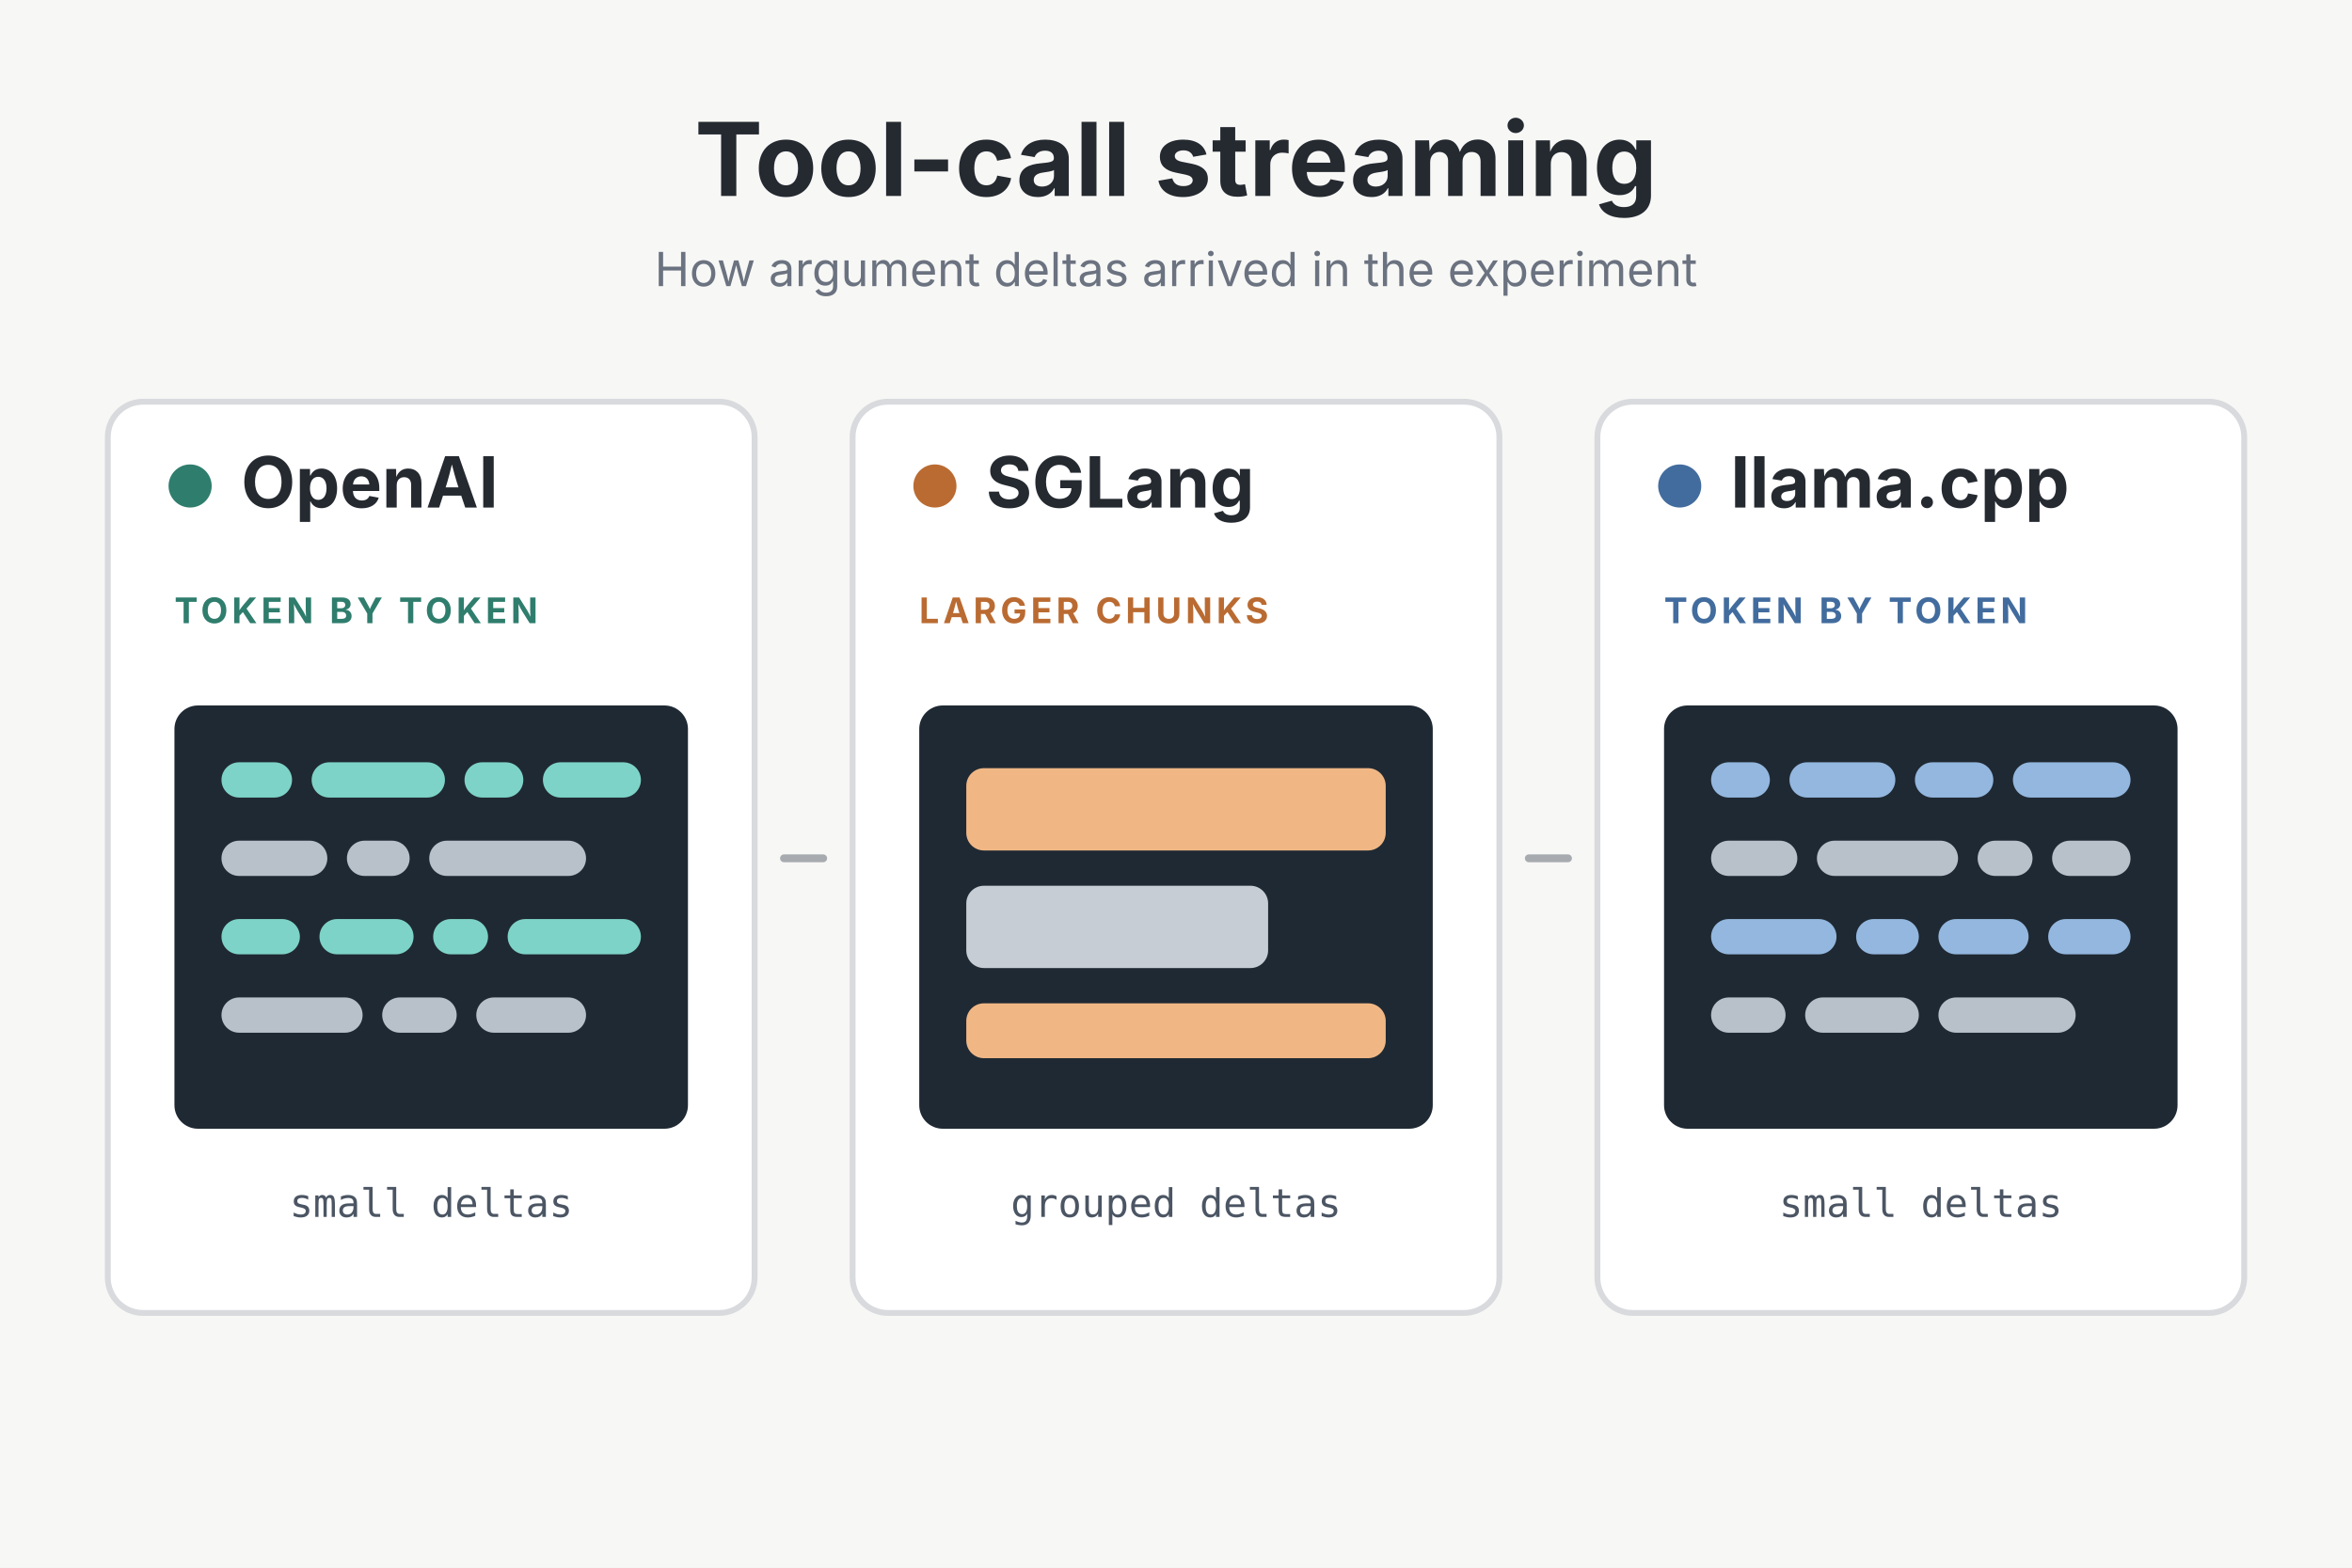
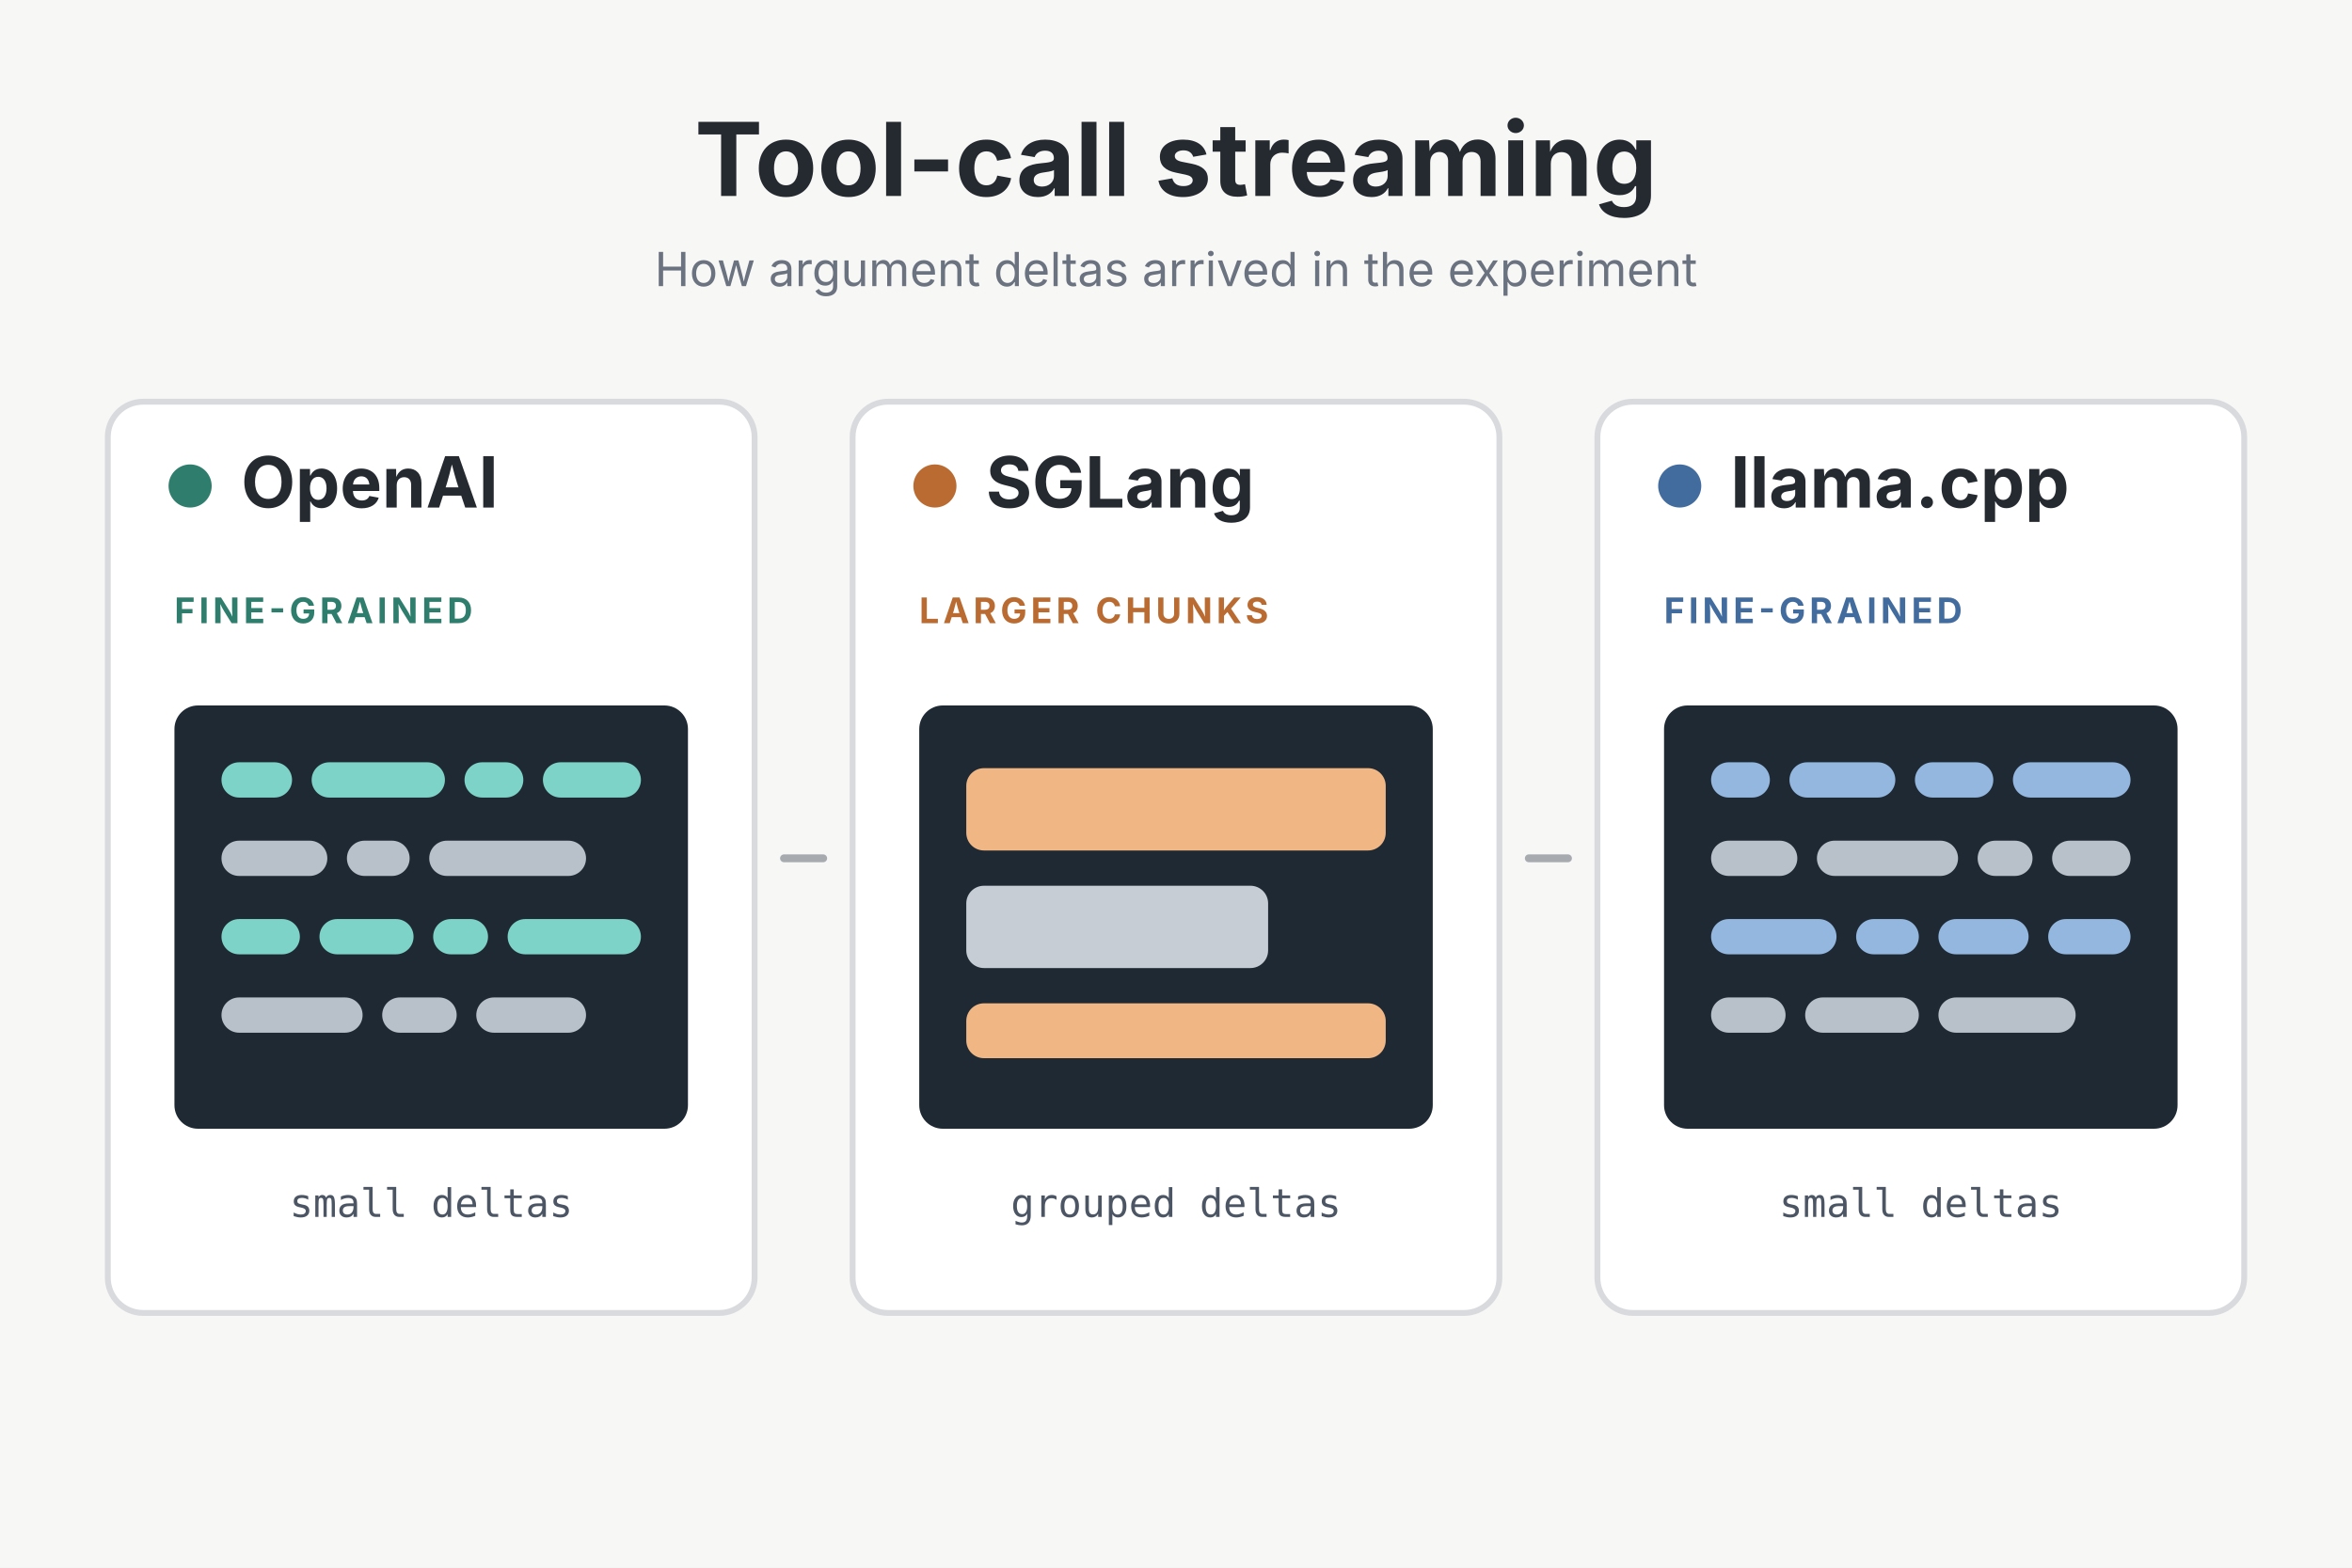
<svg xmlns="http://www.w3.org/2000/svg" width="1200" height="800" viewBox="0 0 1200 800" role="img" aria-labelledby="title description">
  <rect width="1200" height="800" fill="#f7f7f5" />
  <text x="600" y="100" fill="#252a31" font-family="-apple-system, BlinkMacSystemFont, 'Segoe UI', sans-serif" font-size="52" font-weight="700" text-anchor="middle">Tool-call streaming</text>
  <text x="600" y="146" fill="#6b7280" font-family="-apple-system, BlinkMacSystemFont, 'Segoe UI', sans-serif" font-size="24" text-anchor="middle">How argument deltas arrived in the experiment</text>
  <g transform="translate(55 205)">
    <rect width="330" height="465" rx="18" fill="#ffffff" stroke="#d8dadd" stroke-width="3" />
    <circle cx="42" cy="43" r="11" fill="#2f7d6d" />
    <text x="68" y="54" fill="#252a31" font-family="-apple-system, BlinkMacSystemFont, 'Segoe UI', sans-serif" font-size="36" font-weight="650">OpenAI</text>
-     <text x="34" y="113" fill="#2f7d6d" font-family="-apple-system, BlinkMacSystemFont, 'Segoe UI', sans-serif" font-size="18" font-weight="700" letter-spacing="2">TOKEN BY TOKEN</text>
+     <text x="34" y="113" fill="#2f7d6d" font-family="-apple-system, BlinkMacSystemFont, 'Segoe UI', sans-serif" font-size="18" font-weight="700" letter-spacing="2">FINE-GRAINED</text>
    <rect x="34" y="155" width="262" height="216" rx="12" fill="#1f2933" />
    <rect x="58" y="184" width="36" height="18" rx="9" fill="#7dd3c7" />
    <rect x="104" y="184" width="68" height="18" rx="9" fill="#7dd3c7" />
    <rect x="182" y="184" width="30" height="18" rx="9" fill="#7dd3c7" />
    <rect x="222" y="184" width="50" height="18" rx="9" fill="#7dd3c7" />
    <rect x="58" y="224" width="54" height="18" rx="9" fill="#b8c1ca" />
    <rect x="122" y="224" width="32" height="18" rx="9" fill="#b8c1ca" />
    <rect x="164" y="224" width="80" height="18" rx="9" fill="#b8c1ca" />
    <rect x="58" y="264" width="40" height="18" rx="9" fill="#7dd3c7" />
    <rect x="108" y="264" width="48" height="18" rx="9" fill="#7dd3c7" />
    <rect x="166" y="264" width="28" height="18" rx="9" fill="#7dd3c7" />
    <rect x="204" y="264" width="68" height="18" rx="9" fill="#7dd3c7" />
    <rect x="58" y="304" width="72" height="18" rx="9" fill="#b8c1ca" />
    <rect x="140" y="304" width="38" height="18" rx="9" fill="#b8c1ca" />
    <rect x="188" y="304" width="56" height="18" rx="9" fill="#b8c1ca" />
    <text x="165" y="416" fill="#4b5563" font-family="ui-monospace, SFMono-Regular, Menlo, monospace" font-size="20" text-anchor="middle">small deltas</text>
  </g>
  <g transform="translate(435 205)">
    <rect width="330" height="465" rx="18" fill="#ffffff" stroke="#d8dadd" stroke-width="3" />
    <circle cx="42" cy="43" r="11" fill="#ba6b32" />
    <text x="68" y="54" fill="#252a31" font-family="-apple-system, BlinkMacSystemFont, 'Segoe UI', sans-serif" font-size="36" font-weight="650">SGLang</text>
    <text x="34" y="113" fill="#ba6b32" font-family="-apple-system, BlinkMacSystemFont, 'Segoe UI', sans-serif" font-size="18" font-weight="700" letter-spacing="2">LARGER CHUNKS</text>
    <rect x="34" y="155" width="262" height="216" rx="12" fill="#1f2933" />
    <rect x="58" y="187" width="214" height="42" rx="9" fill="#f0b785" />
    <rect x="58" y="247" width="154" height="42" rx="9" fill="#c6cdd4" />
    <rect x="58" y="307" width="214" height="28" rx="9" fill="#f0b785" />
    <text x="165" y="416" fill="#4b5563" font-family="ui-monospace, SFMono-Regular, Menlo, monospace" font-size="20" text-anchor="middle">grouped deltas</text>
  </g>
  <g transform="translate(815 205)">
    <rect width="330" height="465" rx="18" fill="#ffffff" stroke="#d8dadd" stroke-width="3" />
    <circle cx="42" cy="43" r="11" fill="#426c9e" />
    <text x="68" y="54" fill="#252a31" font-family="-apple-system, BlinkMacSystemFont, 'Segoe UI', sans-serif" font-size="36" font-weight="650">llama.cpp</text>
-     <text x="34" y="113" fill="#426c9e" font-family="-apple-system, BlinkMacSystemFont, 'Segoe UI', sans-serif" font-size="18" font-weight="700" letter-spacing="2">TOKEN BY TOKEN</text>
+     <text x="34" y="113" fill="#426c9e" font-family="-apple-system, BlinkMacSystemFont, 'Segoe UI', sans-serif" font-size="18" font-weight="700" letter-spacing="2">FINE-GRAINED</text>
    <rect x="34" y="155" width="262" height="216" rx="12" fill="#1f2933" />
    <rect x="58" y="184" width="30" height="18" rx="9" fill="#93b7df" />
    <rect x="98" y="184" width="54" height="18" rx="9" fill="#93b7df" />
    <rect x="162" y="184" width="40" height="18" rx="9" fill="#93b7df" />
    <rect x="212" y="184" width="60" height="18" rx="9" fill="#93b7df" />
    <rect x="58" y="224" width="44" height="18" rx="9" fill="#b8c1ca" />
    <rect x="112" y="224" width="72" height="18" rx="9" fill="#b8c1ca" />
    <rect x="194" y="224" width="28" height="18" rx="9" fill="#b8c1ca" />
    <rect x="232" y="224" width="40" height="18" rx="9" fill="#b8c1ca" />
    <rect x="58" y="264" width="64" height="18" rx="9" fill="#93b7df" />
    <rect x="132" y="264" width="32" height="18" rx="9" fill="#93b7df" />
    <rect x="174" y="264" width="46" height="18" rx="9" fill="#93b7df" />
    <rect x="230" y="264" width="42" height="18" rx="9" fill="#93b7df" />
    <rect x="58" y="304" width="38" height="18" rx="9" fill="#b8c1ca" />
    <rect x="106" y="304" width="58" height="18" rx="9" fill="#b8c1ca" />
    <rect x="174" y="304" width="70" height="18" rx="9" fill="#b8c1ca" />
    <text x="165" y="416" fill="#4b5563" font-family="ui-monospace, SFMono-Regular, Menlo, monospace" font-size="20" text-anchor="middle">small deltas</text>
  </g>
  <path d="M400 438h20" stroke="#a7abb0" stroke-width="4" stroke-linecap="round" />
  <path d="M780 438h20" stroke="#a7abb0" stroke-width="4" stroke-linecap="round" />
</svg>
